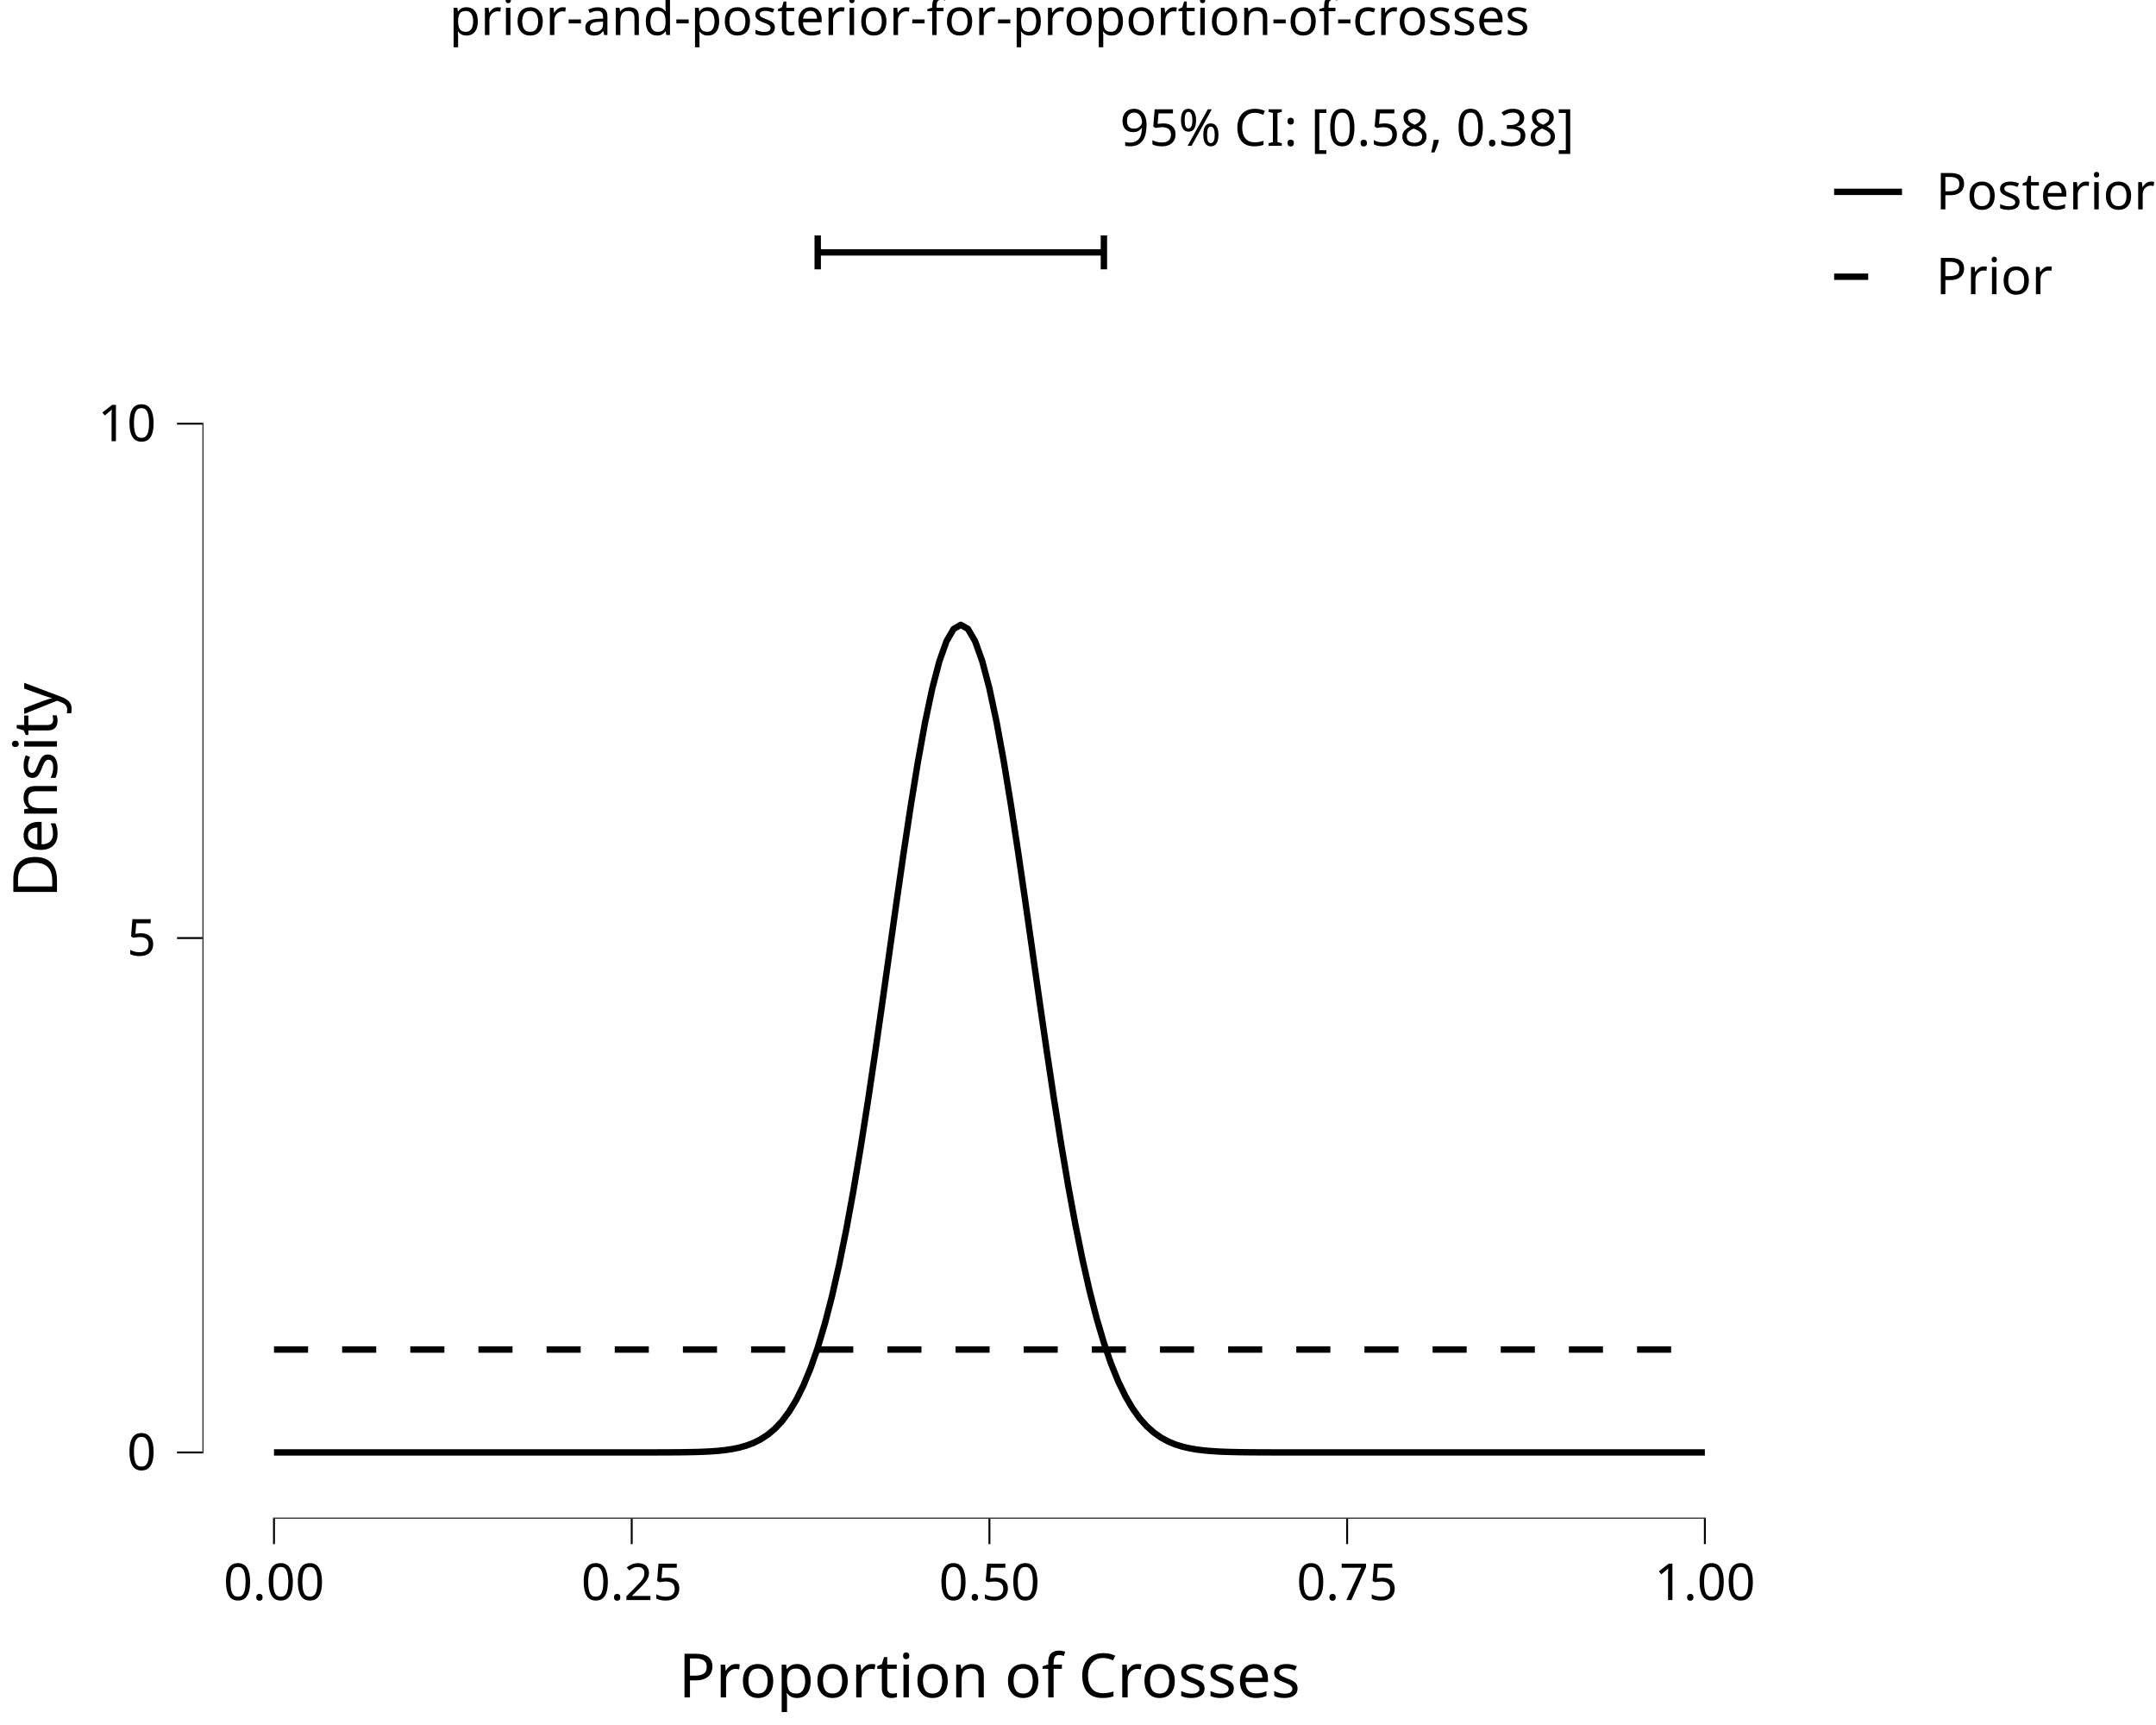
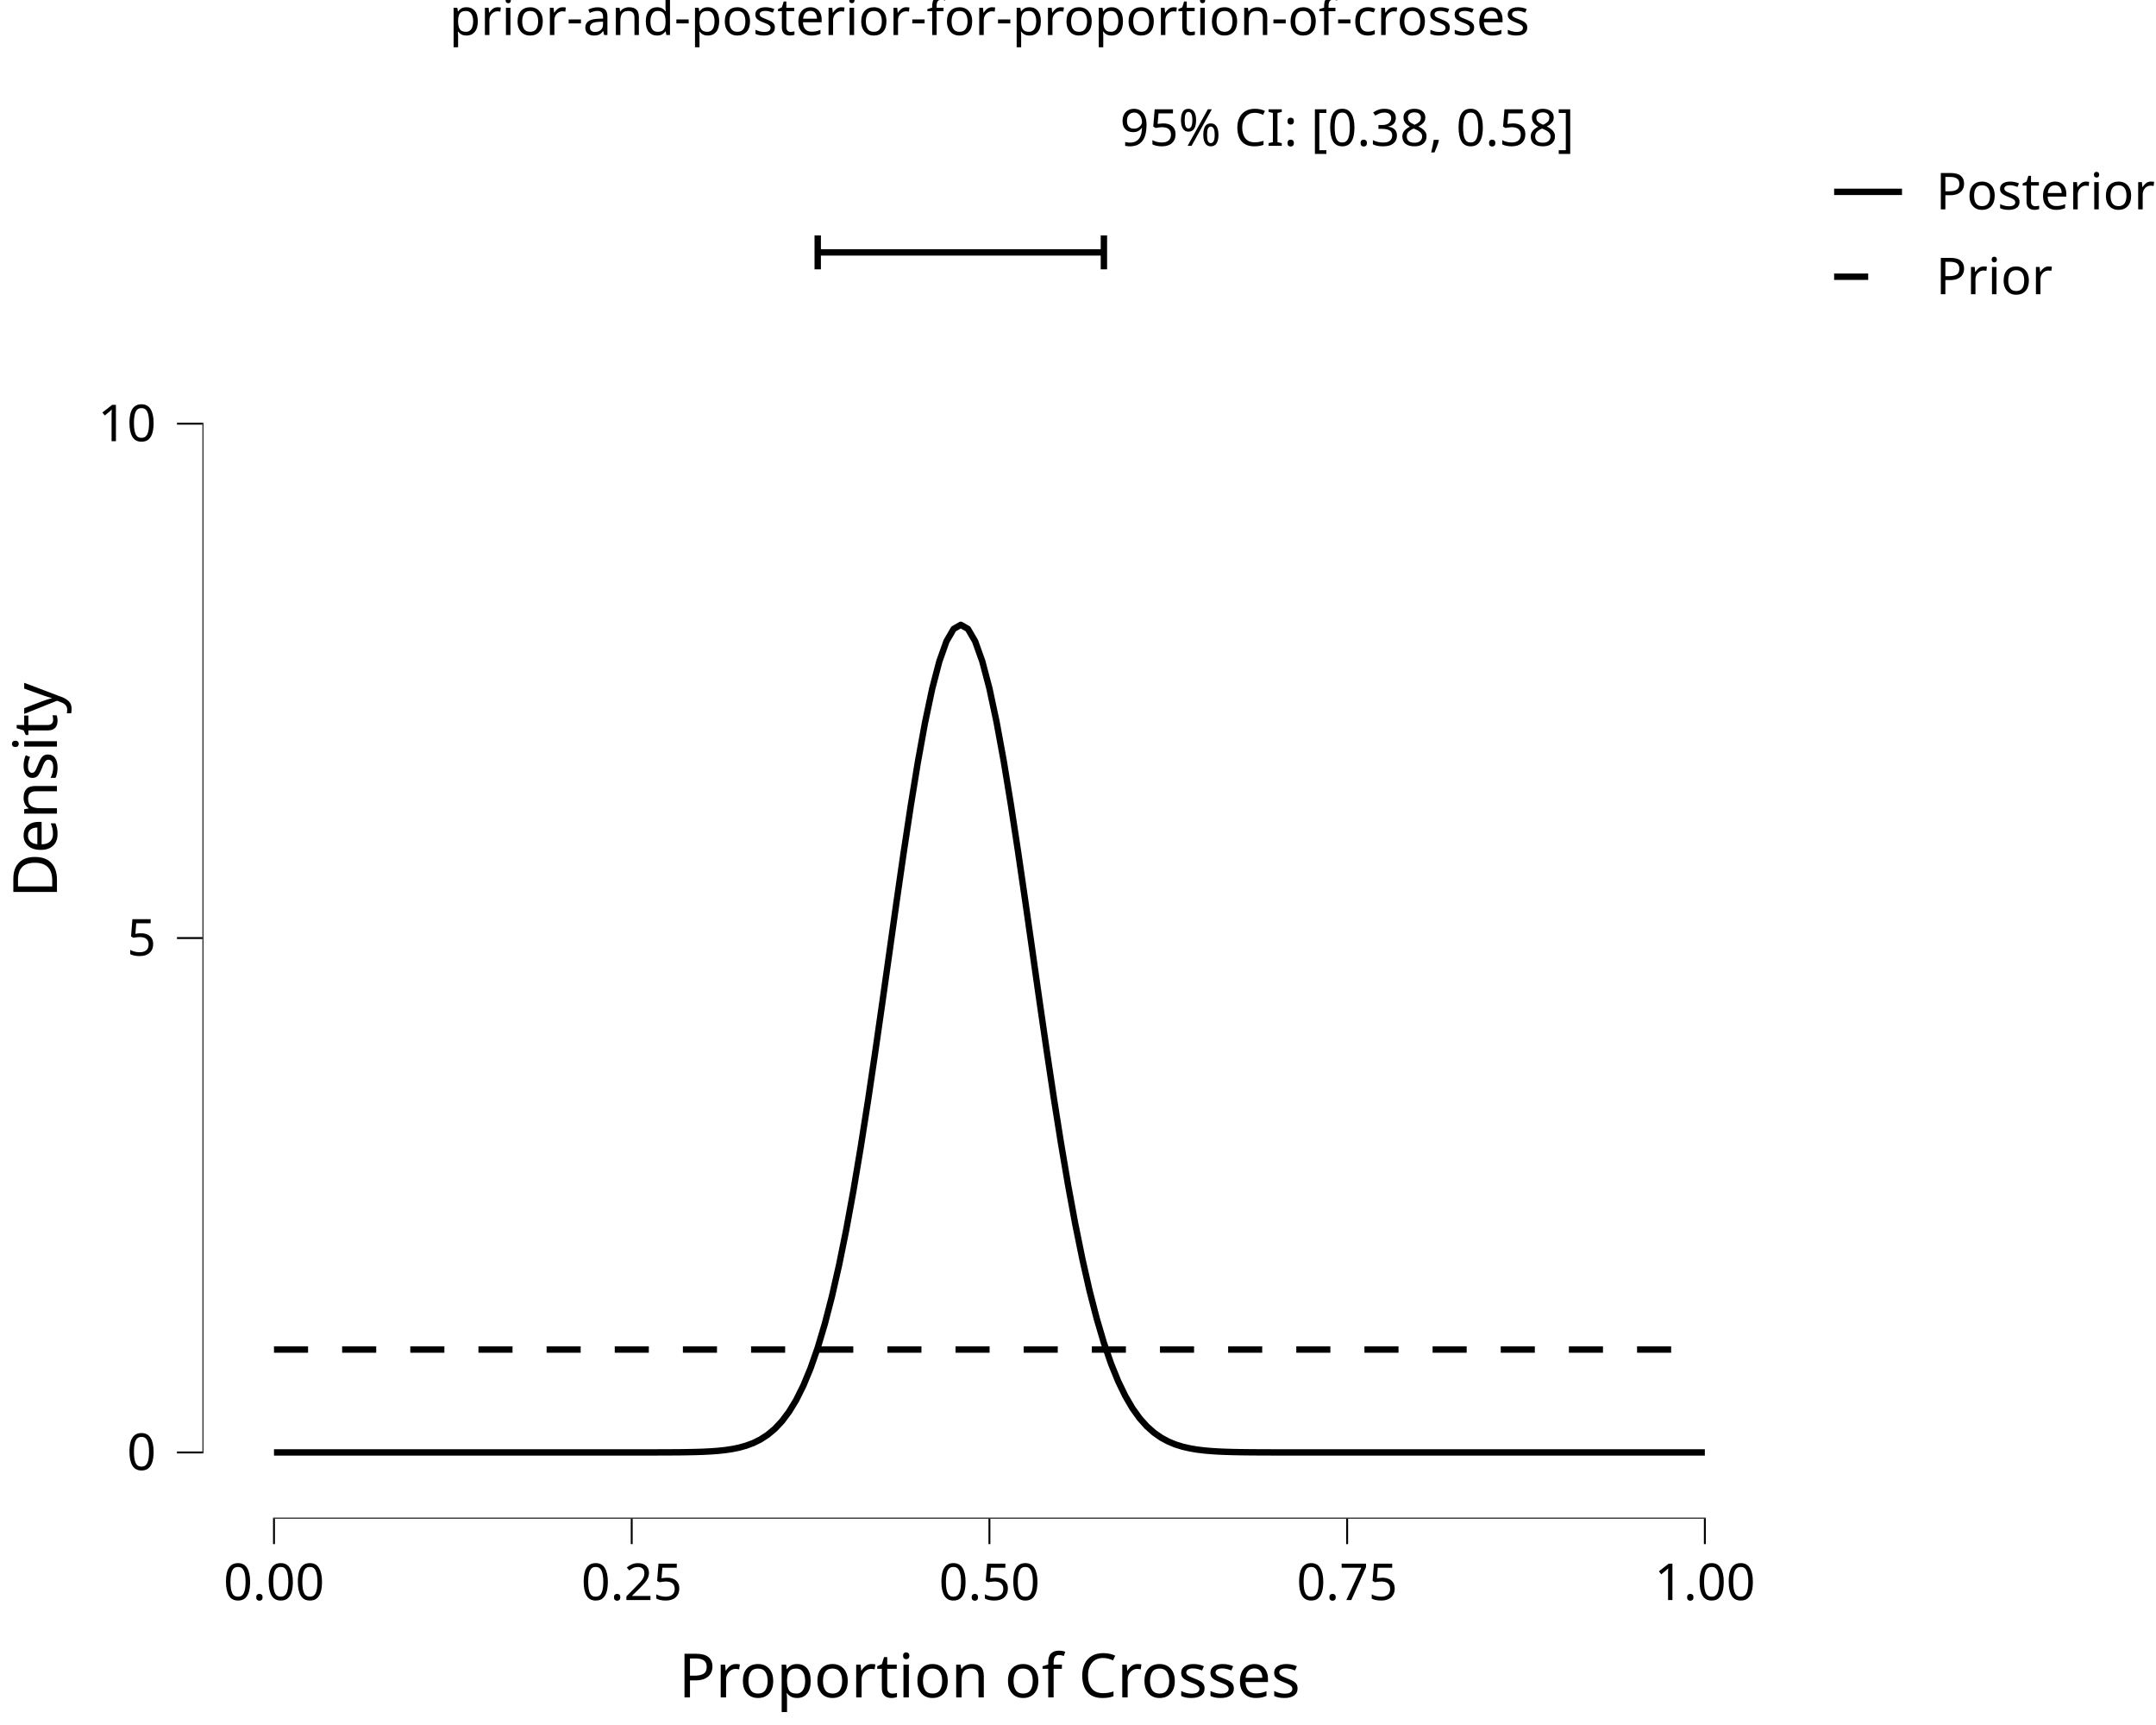
<svg xmlns="http://www.w3.org/2000/svg" class="svglite" data-engine-version="2.0" width="720.00pt" height="576.00pt" viewBox="0 0 720.00 576.00">
  <defs>
    <style type="text/css">
    .svglite line, .svglite polyline, .svglite polygon, .svglite path, .svglite rect, .svglite circle {
      fill: none;
      stroke: #000000;
      stroke-linecap: round;
      stroke-linejoin: round;
      stroke-miterlimit: 10.00;
    }
  </style>
  </defs>
  <rect width="100%" height="100%" style="stroke: none; fill: #FFFFFF;" />
  <defs>
    <clipPath id="cpMC4wMHw3MjAuMDB8MC4wMHw1NzYuMDA=">
      <rect x="0.00" y="0.00" width="720.00" height="576.00" />
    </clipPath>
  </defs>
  <g clip-path="url(#cpMC4wMHw3MjAuMDB8MC4wMHw1NzYuMDA=)">
    <rect x="0.00" y="0.00" width="720.00" height="576.00" style="stroke-width: 10.67; stroke: none;" />
  </g>
  <defs>
    <clipPath id="cpNjcuNjF8NTkzLjIzfDIwLjcxfDUwNy4wOQ==">
      <rect x="67.61" y="20.71" width="525.63" height="486.39" />
    </clipPath>
  </defs>
  <g clip-path="url(#cpNjcuNjF8NTkzLjIzfDIwLjcxfDUwNy4wOQ==)">
    <rect x="67.61" y="20.71" width="525.63" height="486.39" style="stroke-width: 10.67; stroke: none;" />
    <polyline points="91.50,484.99 93.89,484.99 96.28,484.99 98.67,484.99 101.06,484.99 103.45,484.99 105.83,484.99 108.22,484.99 110.61,484.99 113.00,484.99 115.39,484.99 117.78,484.99 120.17,484.99 122.56,484.99 124.95,484.99 127.34,484.99 129.73,484.99 132.12,484.99 134.50,484.99 136.89,484.99 139.28,484.99 141.67,484.99 144.06,484.99 146.45,484.99 148.84,484.99 151.23,484.99 153.62,484.99 156.01,484.99 158.40,484.99 160.79,484.99 163.18,484.99 165.56,484.99 167.95,484.99 170.34,484.99 172.73,484.99 175.12,484.99 177.51,484.99 179.90,484.99 182.29,484.99 184.68,484.99 187.07,484.99 189.46,484.99 191.85,484.99 194.24,484.99 196.62,484.99 199.01,484.99 201.40,484.99 203.79,484.99 206.18,484.99 208.57,484.98 210.96,484.98 213.35,484.98 215.74,484.98 218.13,484.98 220.52,484.97 222.91,484.96 225.29,484.95 227.68,484.93 230.07,484.89 232.46,484.84 234.85,484.76 237.24,484.64 239.63,484.47 242.02,484.22 244.41,483.87 246.80,483.39 249.19,482.72 251.58,481.83 253.97,480.65 256.35,479.10 258.74,477.11 261.13,474.57 263.52,471.38 265.91,467.45 268.30,462.64 270.69,456.87 273.08,450.02 275.47,442.00 277.86,432.75 280.25,422.23 282.64,410.43 285.03,397.40 287.41,383.21 289.80,368.00 292.19,351.96 294.58,335.32 296.97,318.38 299.36,301.45 301.75,284.90 304.14,269.10 306.53,254.43 308.92,241.27 311.31,229.97 313.70,220.83 316.08,214.12 318.47,210.01 320.86,208.63 323.25,210.01 325.64,214.11 328.03,220.80 330.42,229.88 332.81,241.11 335.20,254.16 337.59,268.70 339.98,284.34 342.37,300.73 344.76,317.47 347.14,334.24 349.53,350.70 351.92,366.59 354.31,381.67 356.70,395.76 359.09,408.73 361.48,420.50 363.87,431.03 366.26,440.32 368.65,448.41 371.04,455.36 373.43,461.25 375.82,466.18 378.20,470.26 380.59,473.58 382.98,476.26 385.37,478.38 387.76,480.05 390.15,481.34 392.54,482.33 394.93,483.07 397.32,483.62 399.71,484.03 402.10,484.32 404.49,484.53 406.87,484.68 409.26,484.78 411.65,484.85 414.04,484.90 416.43,484.93 418.82,484.95 421.21,484.96 423.60,484.97 425.99,484.98 428.38,484.98 430.77,484.98 433.16,484.98 435.55,484.98 437.93,484.99 440.32,484.99 442.71,484.99 445.10,484.99 447.49,484.99 449.88,484.99 452.27,484.99 454.66,484.99 457.05,484.99 459.44,484.99 461.83,484.99 464.22,484.99 466.61,484.99 468.99,484.99 471.38,484.99 473.77,484.99 476.16,484.99 478.55,484.99 480.94,484.99 483.33,484.99 485.72,484.99 488.11,484.99 490.50,484.99 492.89,484.99 495.28,484.99 497.67,484.99 500.05,484.99 502.44,484.99 504.83,484.99 507.22,484.99 509.61,484.99 512.00,484.99 514.39,484.99 516.78,484.99 519.17,484.99 521.56,484.99 523.95,484.99 526.34,484.99 528.72,484.99 531.11,484.99 533.50,484.99 535.89,484.99 538.28,484.99 540.67,484.99 543.06,484.99 545.45,484.99 547.84,484.99 550.23,484.99 552.62,484.99 555.01,484.99 557.40,484.99 559.78,484.99 562.17,484.99 564.56,484.99 566.95,484.99 569.34,484.99 " style="stroke-width: 2.13; stroke-linecap: butt;" />
    <polyline points="91.50,450.63 93.89,450.63 96.28,450.63 98.67,450.63 101.06,450.63 103.45,450.63 105.83,450.63 108.22,450.63 110.61,450.63 113.00,450.63 115.39,450.63 117.78,450.63 120.17,450.63 122.56,450.63 124.95,450.63 127.34,450.63 129.73,450.63 132.12,450.63 134.50,450.63 136.89,450.63 139.28,450.63 141.67,450.63 144.06,450.63 146.45,450.63 148.84,450.63 151.23,450.63 153.62,450.63 156.01,450.63 158.40,450.63 160.79,450.63 163.18,450.63 165.56,450.63 167.95,450.63 170.34,450.63 172.73,450.63 175.12,450.63 177.51,450.63 179.90,450.63 182.29,450.63 184.68,450.63 187.07,450.63 189.46,450.63 191.85,450.63 194.24,450.63 196.62,450.63 199.01,450.63 201.40,450.63 203.79,450.63 206.18,450.63 208.57,450.63 210.96,450.63 213.35,450.63 215.74,450.63 218.13,450.63 220.52,450.63 222.91,450.63 225.29,450.63 227.68,450.63 230.07,450.63 232.46,450.63 234.85,450.63 237.24,450.63 239.63,450.63 242.02,450.63 244.41,450.63 246.80,450.63 249.19,450.63 251.58,450.63 253.97,450.63 256.35,450.63 258.74,450.63 261.13,450.63 263.52,450.63 265.91,450.63 268.30,450.63 270.69,450.63 273.08,450.63 275.47,450.63 277.86,450.63 280.25,450.63 282.64,450.63 285.03,450.63 287.41,450.63 289.80,450.63 292.19,450.63 294.58,450.63 296.97,450.63 299.36,450.63 301.75,450.63 304.14,450.63 306.53,450.63 308.92,450.63 311.31,450.63 313.70,450.63 316.08,450.63 318.47,450.63 320.86,450.63 323.25,450.63 325.64,450.63 328.03,450.63 330.42,450.63 332.81,450.63 335.20,450.63 337.59,450.63 339.98,450.63 342.37,450.63 344.76,450.63 347.14,450.63 349.53,450.63 351.92,450.63 354.31,450.63 356.70,450.63 359.09,450.63 361.48,450.63 363.87,450.63 366.26,450.63 368.65,450.63 371.04,450.63 373.43,450.63 375.82,450.63 378.20,450.63 380.59,450.63 382.98,450.63 385.37,450.63 387.76,450.63 390.15,450.63 392.54,450.63 394.93,450.63 397.32,450.63 399.71,450.63 402.10,450.63 404.49,450.63 406.87,450.63 409.26,450.63 411.65,450.63 414.04,450.63 416.43,450.63 418.82,450.63 421.21,450.63 423.60,450.63 425.99,450.63 428.38,450.63 430.77,450.63 433.16,450.63 435.55,450.63 437.93,450.63 440.32,450.63 442.71,450.63 445.10,450.63 447.49,450.63 449.88,450.63 452.27,450.63 454.66,450.63 457.05,450.63 459.44,450.63 461.83,450.63 464.22,450.63 466.61,450.63 468.99,450.63 471.38,450.63 473.77,450.63 476.16,450.63 478.55,450.63 480.94,450.63 483.33,450.63 485.72,450.63 488.11,450.63 490.50,450.63 492.89,450.63 495.28,450.63 497.67,450.63 500.05,450.63 502.44,450.63 504.83,450.63 507.22,450.63 509.61,450.63 512.00,450.63 514.39,450.63 516.78,450.63 519.17,450.63 521.56,450.63 523.95,450.63 526.34,450.63 528.72,450.63 531.11,450.63 533.50,450.63 535.89,450.63 538.28,450.63 540.67,450.63 543.06,450.63 545.45,450.63 547.84,450.63 550.23,450.63 552.62,450.63 555.01,450.63 557.40,450.63 559.78,450.63 562.17,450.63 564.56,450.63 566.95,450.63 569.34,450.63 " style="stroke-width: 2.13; stroke-dasharray: 11.38,11.38; stroke-linecap: butt;" />
    <line x1="91.18" y1="507.09" x2="569.66" y2="507.09" style="stroke-width: 0.64; stroke-linecap: butt;" />
    <line x1="67.61" y1="485.30" x2="67.61" y2="141.15" style="stroke-width: 0.64; stroke-linecap: butt;" />
-     <text x="449.88" y="48.69" text-anchor="middle" style="font-size: 17.07px; font-family: sans;" textLength="150.90px" lengthAdjust="spacingAndGlyphs">95% CI: [0.58, 0.38]</text>
-     <line x1="368.65" y1="84.27" x2="273.08" y2="84.27" style="stroke-width: 2.13; stroke-linecap: butt;" />
+     <text x="449.88" y="48.69" text-anchor="middle" style="font-size: 17.07px; font-family: sans;" textLength="150.90px" lengthAdjust="spacingAndGlyphs">95% CI: [0.38, 0.58]</text>
+     <line x1="273.08" y1="84.27" x2="368.65" y2="84.27" style="stroke-width: 2.13; stroke-linecap: butt;" />
+     <polyline points="273.08,78.60 273.08,84.27 273.08,89.94 " style="stroke-width: 2.13; stroke-linecap: butt;" />
    <polyline points="368.65,89.94 368.65,84.27 368.65,78.60 " style="stroke-width: 2.13; stroke-linecap: butt;" />
-     <polyline points="273.08,78.60 273.08,84.27 273.08,89.94 " style="stroke-width: 2.13; stroke-linecap: butt;" />
    <rect x="67.61" y="20.71" width="525.63" height="486.39" style="stroke-width: 0.00; stroke: none;" />
  </g>
  <g clip-path="url(#cpMC4wMHw3MjAuMDB8MC4wMHw1NzYuMDA=)">
    <polyline points="67.61,507.09 67.61,20.71 " style="stroke-width: 0.00; stroke: none; stroke-linecap: butt;" />
    <text x="52.13" y="490.84" text-anchor="end" style="font-size: 17.00px; font-family: sans;" textLength="9.46px" lengthAdjust="spacingAndGlyphs">0</text>
    <text x="52.13" y="319.08" text-anchor="end" style="font-size: 17.00px; font-family: sans;" textLength="9.46px" lengthAdjust="spacingAndGlyphs">5</text>
    <text x="52.13" y="147.32" text-anchor="end" style="font-size: 17.00px; font-family: sans;" textLength="18.91px" lengthAdjust="spacingAndGlyphs">10</text>
    <polyline points="59.10,484.99 67.61,484.99 " style="stroke-width: 0.64; stroke-linecap: butt;" />
    <polyline points="59.10,313.23 67.61,313.23 " style="stroke-width: 0.64; stroke-linecap: butt;" />
    <polyline points="59.10,141.47 67.61,141.47 " style="stroke-width: 0.64; stroke-linecap: butt;" />
    <polyline points="67.61,507.09 593.23,507.09 " style="stroke-width: 0.00; stroke: none; stroke-linecap: butt;" />
    <polyline points="91.50,515.60 91.50,507.09 " style="stroke-width: 0.64; stroke-linecap: butt;" />
    <polyline points="210.96,515.60 210.96,507.09 " style="stroke-width: 0.64; stroke-linecap: butt;" />
    <polyline points="330.42,515.60 330.42,507.09 " style="stroke-width: 0.64; stroke-linecap: butt;" />
    <polyline points="449.88,515.60 449.88,507.09 " style="stroke-width: 0.64; stroke-linecap: butt;" />
    <polyline points="569.34,515.60 569.34,507.09 " style="stroke-width: 0.64; stroke-linecap: butt;" />
    <text x="91.50" y="534.27" text-anchor="middle" style="font-size: 17.00px; font-family: sans;" textLength="33.09px" lengthAdjust="spacingAndGlyphs">0.00</text>
    <text x="210.96" y="534.27" text-anchor="middle" style="font-size: 17.00px; font-family: sans;" textLength="33.09px" lengthAdjust="spacingAndGlyphs">0.25</text>
    <text x="330.42" y="534.27" text-anchor="middle" style="font-size: 17.00px; font-family: sans;" textLength="33.09px" lengthAdjust="spacingAndGlyphs">0.50</text>
    <text x="449.88" y="534.27" text-anchor="middle" style="font-size: 17.00px; font-family: sans;" textLength="33.09px" lengthAdjust="spacingAndGlyphs">0.75</text>
    <text x="569.34" y="534.27" text-anchor="middle" style="font-size: 17.00px; font-family: sans;" textLength="33.09px" lengthAdjust="spacingAndGlyphs">1.00</text>
    <text x="330.42" y="566.78" text-anchor="middle" style="font-size: 20.40px; font-family: sans;" textLength="197.32px" lengthAdjust="spacingAndGlyphs">Proportion of Crosses</text>
    <text transform="translate(19.02,263.90) rotate(-90)" text-anchor="middle" style="font-size: 20.40px; font-family: sans;" textLength="68.04px" lengthAdjust="spacingAndGlyphs">Density</text>
    <rect x="604.19" y="20.71" width="115.81" height="91.35" style="stroke-width: 0.75; stroke: none;" />
    <rect x="604.19" y="20.71" width="115.81" height="91.35" style="stroke-width: 10.67; stroke: none;" />
    <rect x="609.67" y="49.88" width="28.35" height="28.35" style="stroke-width: 10.67; stroke: none;" />
    <line x1="612.51" y1="64.06" x2="635.18" y2="64.06" style="stroke-width: 2.13; stroke-linecap: butt;" />
    <rect x="609.67" y="78.23" width="28.35" height="28.35" style="stroke-width: 10.67; stroke: none;" />
    <line x1="612.51" y1="92.40" x2="635.18" y2="92.40" style="stroke-width: 2.13; stroke-dasharray: 11.38,11.38; stroke-linecap: butt;" />
    <text x="646.49" y="69.91" style="font-size: 17.00px; font-family: sans;" textLength="68.03px" lengthAdjust="spacingAndGlyphs">Posterior</text>
    <text x="646.49" y="98.25" style="font-size: 17.00px; font-family: sans;" textLength="35.89px" lengthAdjust="spacingAndGlyphs">Prior</text>
    <text x="330.42" y="11.70" text-anchor="middle" style="font-size: 17.00px; font-family: sans;" textLength="331.65px" lengthAdjust="spacingAndGlyphs">prior-and-posterior-for-proportion-of-crosses</text>
  </g>
</svg>
